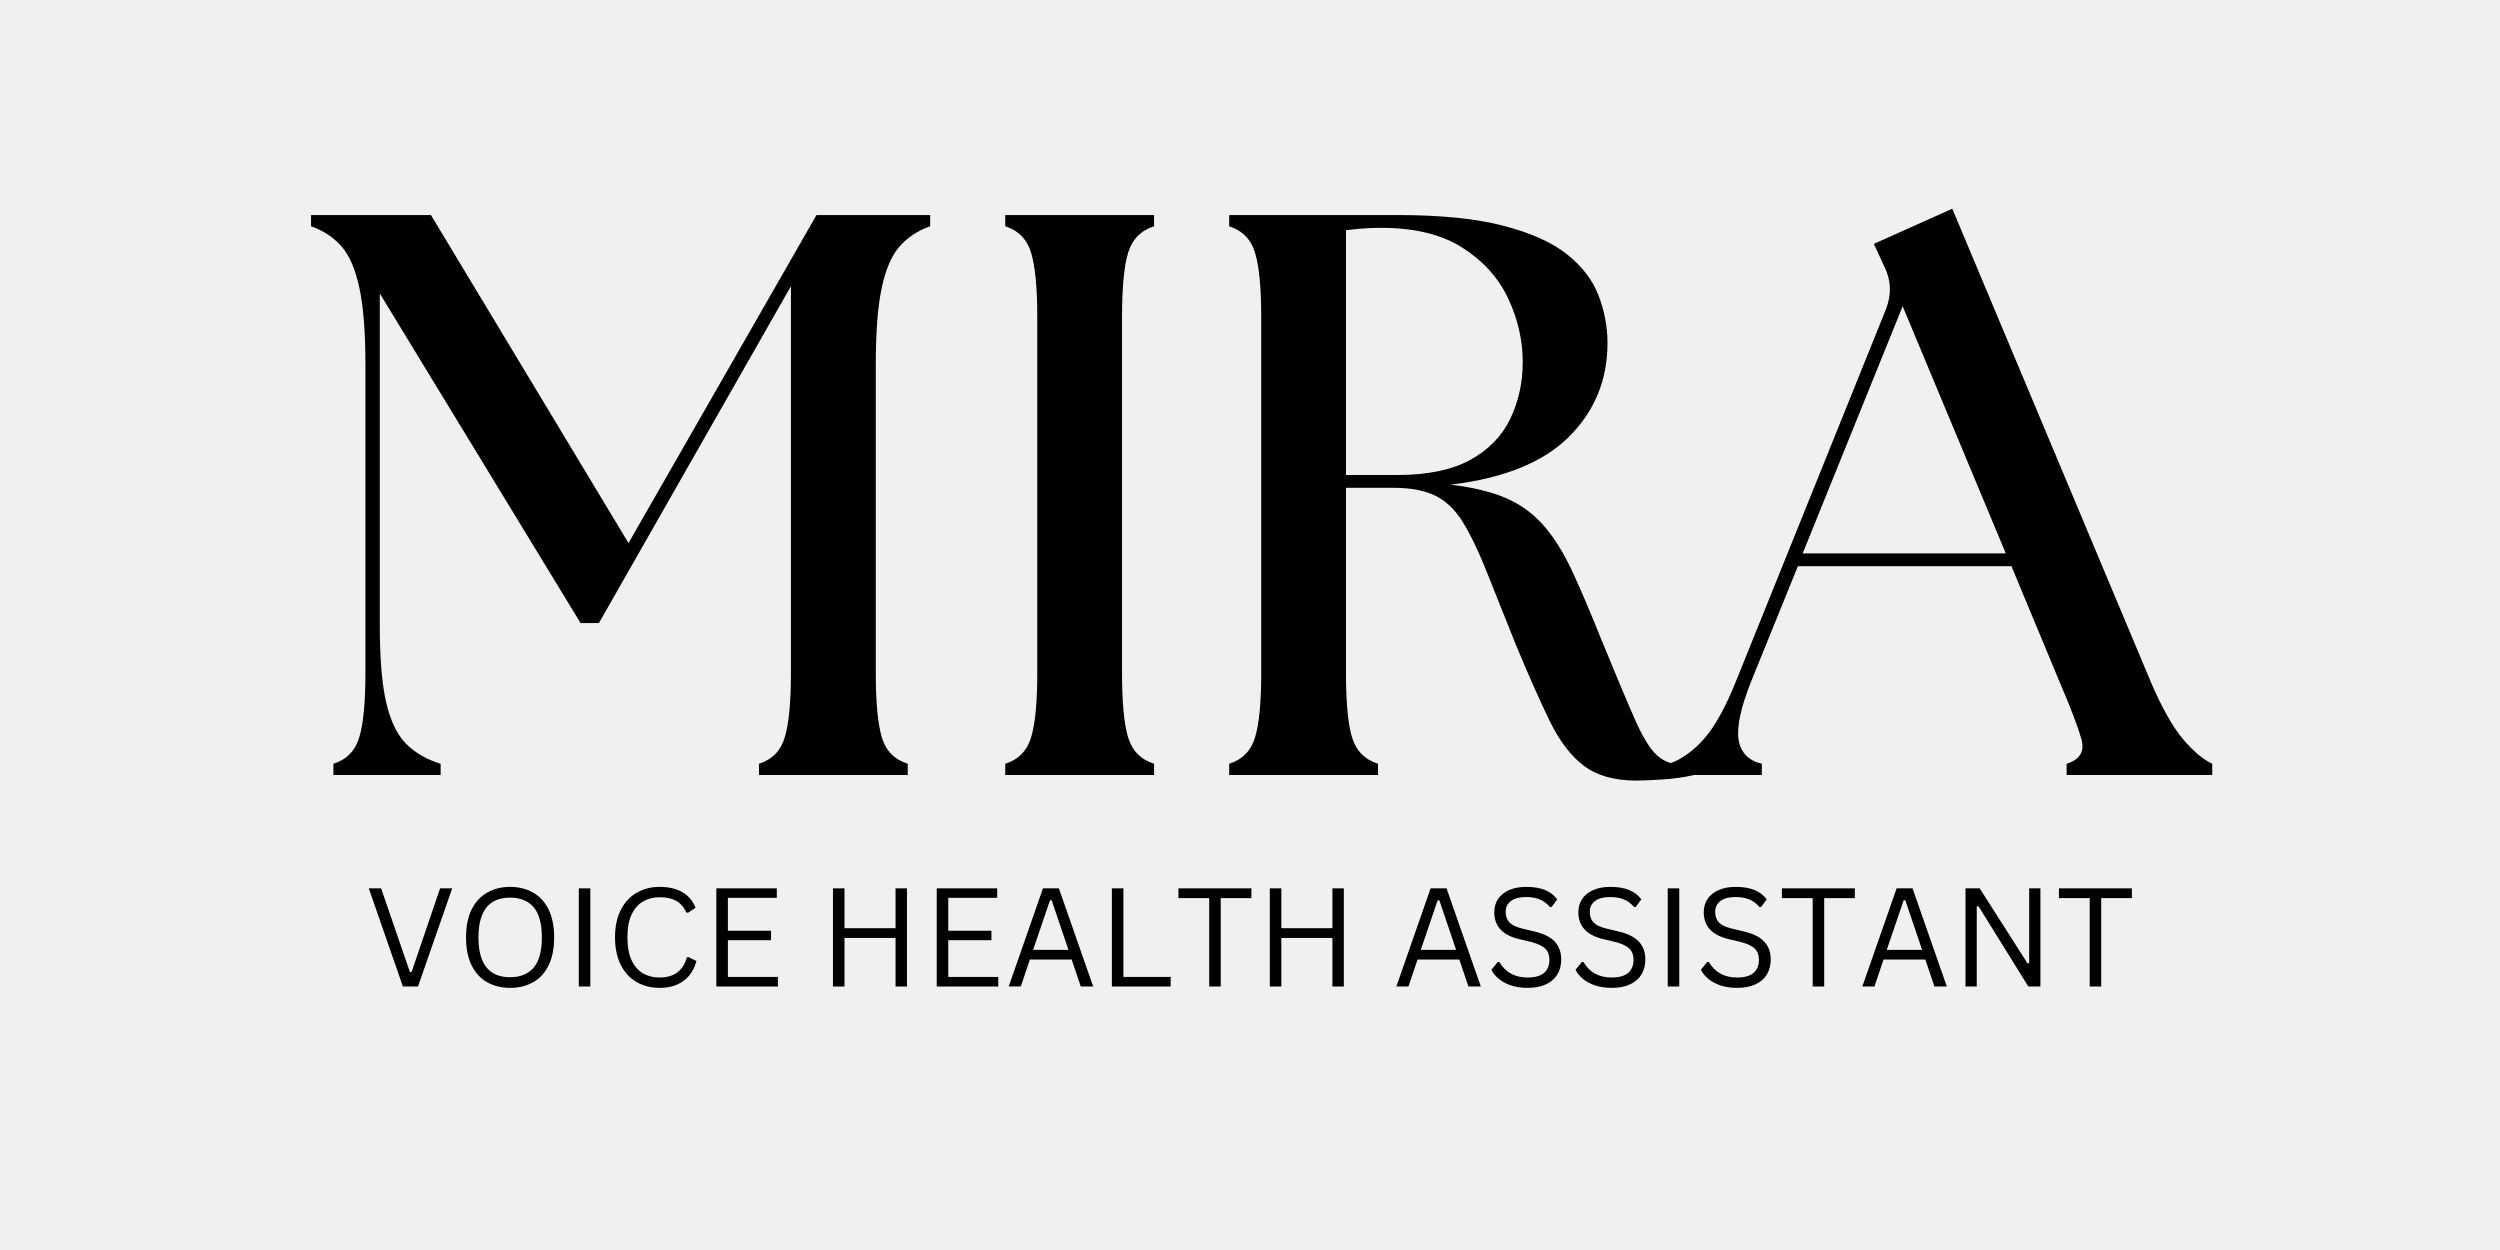
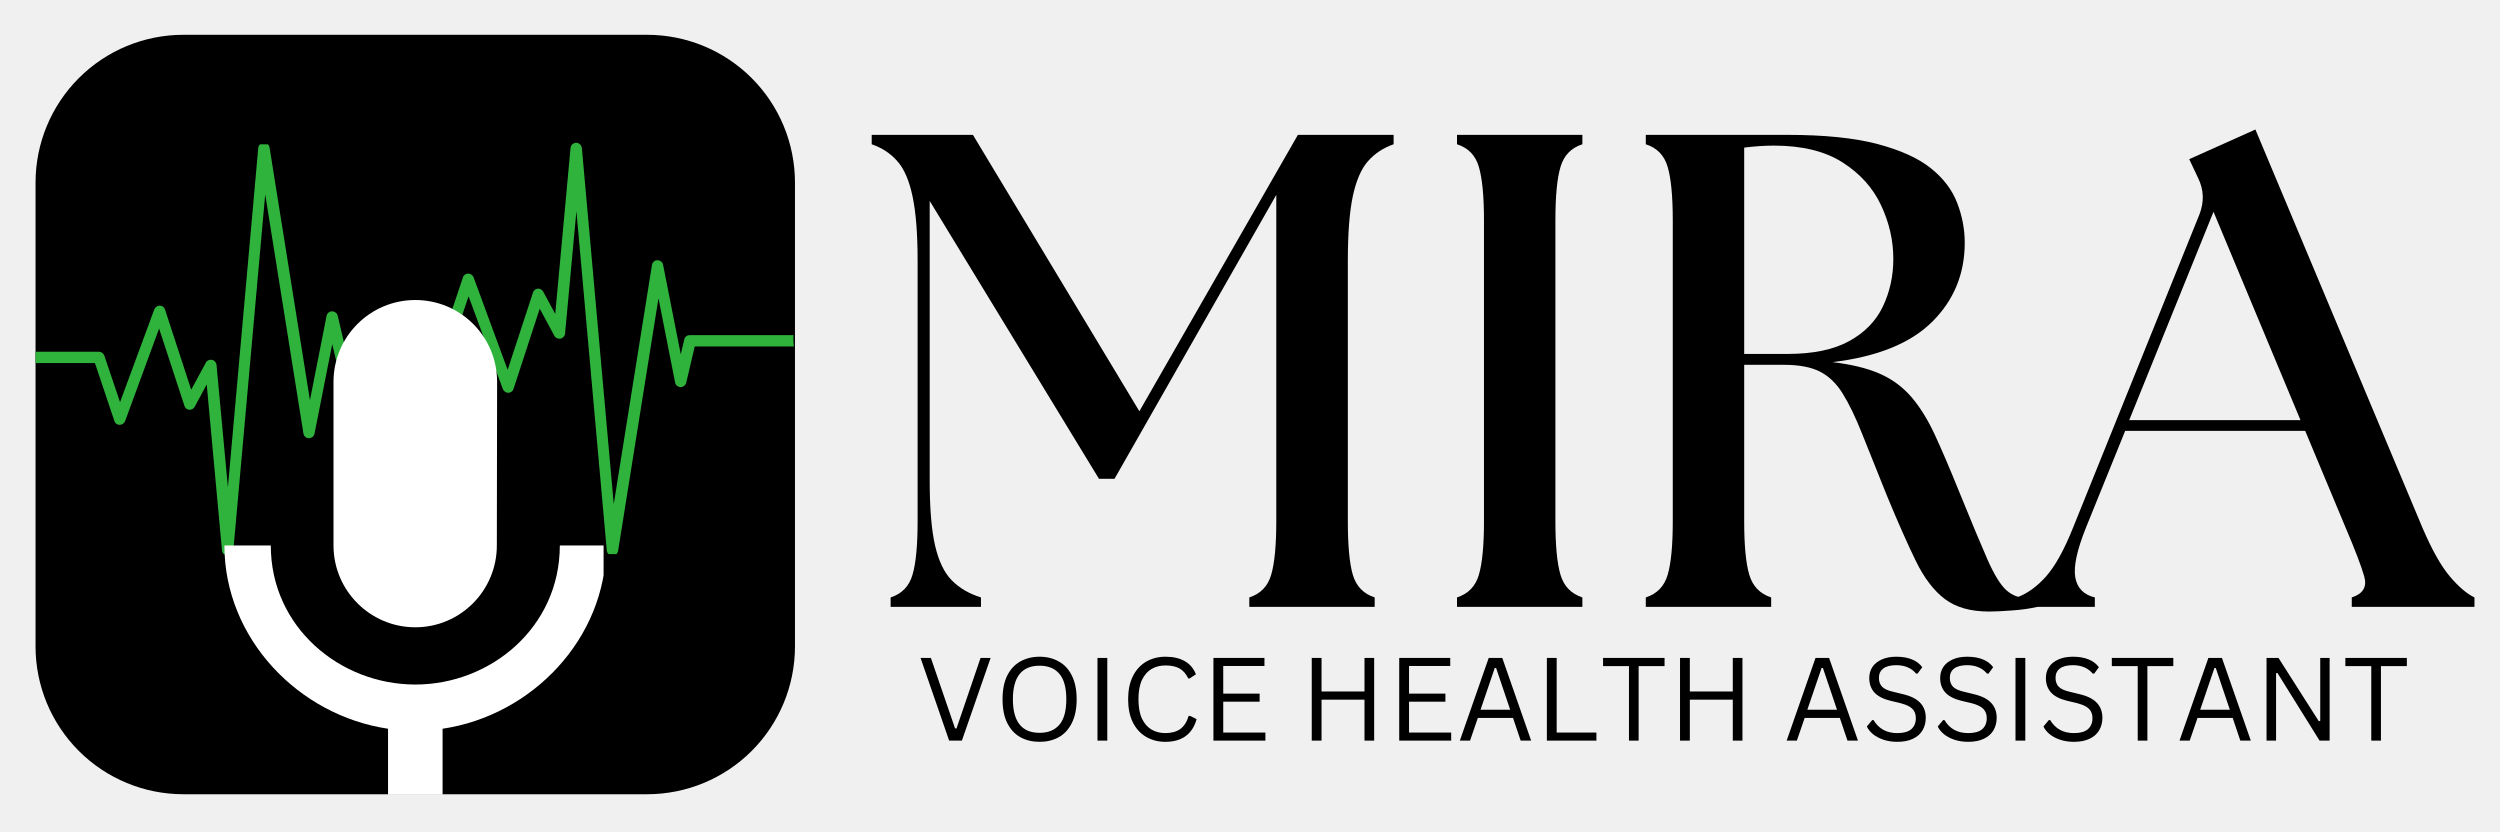
- <svg xmlns="http://www.w3.org/2000/svg" width="400" zoomAndPan="magnify" viewBox="50 100 275 200" height="200" preserveAspectRatio="xMidYMid meet" version="1.0">
+ <svg xmlns="http://www.w3.org/2000/svg" width="388" zoomAndPan="magnify" viewBox="0 0 291 96.75" height="129" preserveAspectRatio="xMidYMid meet" version="1.0">
  <defs>
    <g />
+     <clipPath id="0febae3c1d">
+       <path d="M 4.137 4.051 L 92.535 4.051 L 92.535 92.449 L 4.137 92.449 Z M 4.137 4.051 " clip-rule="nonzero" />
+     </clipPath>
+     <clipPath id="5b3ba68b20">
+       <path d="M 21.34 4.051 L 75.328 4.051 C 79.891 4.051 84.27 5.863 87.496 9.09 C 90.723 12.316 92.535 16.691 92.535 21.258 L 92.535 75.246 C 92.535 79.809 90.723 84.184 87.496 87.41 C 84.27 90.637 79.891 92.449 75.328 92.449 L 21.34 92.449 C 16.777 92.449 12.402 90.637 9.176 87.41 C 5.949 84.184 4.137 79.809 4.137 75.246 L 4.137 21.258 C 4.137 16.691 5.949 12.316 9.176 9.09 C 12.402 5.863 16.777 4.051 21.34 4.051 Z M 21.34 4.051 " clip-rule="nonzero" />
+     </clipPath>
+     <clipPath id="3647669665">
+       <path d="M 44.703 16.621 L 92.406 16.621 L 92.406 64.5 L 44.703 64.5 Z M 44.703 16.621 " clip-rule="nonzero" />
+     </clipPath>
+     <clipPath id="f8e22d9977">
+       <path d="M 4.137 16.797 L 51.836 16.797 L 51.836 64.5 L 4.137 64.5 Z M 4.137 16.797 " clip-rule="nonzero" />
+     </clipPath>
+     <clipPath id="9f82c419c2">
+       <path d="M 26.121 34.906 L 70.258 34.906 L 70.258 92.508 L 26.121 92.508 Z M 26.121 34.906 " clip-rule="nonzero" />
+     </clipPath>
  </defs>
  <g fill="#000000" fill-opacity="1">
-     <g transform="translate(35.46874, 224)">
-       <g>
-         <path d="M 5.375 0 L 5.375 -1.797 C 7.508 -2.473 8.895 -3.898 9.531 -6.078 C 10.176 -8.254 10.5 -11.645 10.5 -16.25 L 10.5 -65.656 C 10.5 -70.863 10.176 -74.957 9.531 -77.938 C 8.895 -80.926 7.938 -83.145 6.656 -84.594 C 5.375 -86.039 3.754 -87.109 1.797 -87.797 L 1.797 -89.594 L 20.984 -89.594 L 52.594 -37.109 L 82.672 -89.594 L 100.859 -89.594 L 100.859 -87.797 C 98.891 -87.109 97.266 -86.039 95.984 -84.594 C 94.703 -83.145 93.742 -80.926 93.109 -77.938 C 92.473 -74.957 92.156 -70.863 92.156 -65.656 L 92.156 -16.25 C 92.156 -11.645 92.473 -8.254 93.109 -6.078 C 93.742 -3.898 95.129 -2.473 97.266 -1.797 L 97.266 0 L 73.469 0 L 73.469 -1.797 C 75.594 -2.473 76.973 -3.898 77.609 -6.078 C 78.254 -8.254 78.578 -11.645 78.578 -16.25 L 78.578 -78.203 L 47.859 -24.312 L 44.922 -24.312 L 12.797 -77.047 L 12.797 -23.938 C 12.797 -18.727 13.133 -14.629 13.812 -11.641 C 14.5 -8.66 15.566 -6.441 17.016 -4.984 C 18.473 -3.535 20.312 -2.473 22.531 -1.797 L 22.531 0 Z M 5.375 0 " />
-       </g>
-     </g>
-   </g>
-   <g fill="#000000" fill-opacity="1">
-     <g transform="translate(142.3226, 224)">
-       <g>
-         <path d="M 6.016 0 L 6.016 -1.797 C 8.148 -2.473 9.535 -3.898 10.172 -6.078 C 10.816 -8.254 11.141 -11.645 11.141 -16.25 L 11.141 -73.328 C 11.141 -77.941 10.816 -81.332 10.172 -83.5 C 9.535 -85.676 8.148 -87.109 6.016 -87.797 L 6.016 -89.594 L 29.828 -89.594 L 29.828 -87.797 C 27.691 -87.109 26.301 -85.676 25.656 -83.5 C 25.02 -81.332 24.703 -77.941 24.703 -73.328 L 24.703 -16.25 C 24.703 -11.645 25.02 -8.254 25.656 -6.078 C 26.301 -3.898 27.691 -2.473 29.828 -1.797 L 29.828 0 Z M 6.016 0 " />
-       </g>
-     </g>
-   </g>
-   <g fill="#000000" fill-opacity="1">
-     <g transform="translate(178.1539, 224)">
-       <g>
-         <path d="M 71.156 0.891 C 67.656 0.891 64.859 0.102 62.766 -1.469 C 60.68 -3.051 58.848 -5.461 57.266 -8.703 C 55.691 -11.941 53.879 -16.035 51.828 -20.984 C 49.953 -25.68 48.375 -29.629 47.094 -32.828 C 45.812 -36.023 44.57 -38.582 43.375 -40.5 C 42.188 -42.426 40.738 -43.816 39.031 -44.672 C 37.32 -45.523 35.062 -45.953 32.25 -45.953 L 24.703 -45.953 L 24.703 -16.25 C 24.703 -11.645 25.02 -8.254 25.656 -6.078 C 26.301 -3.898 27.691 -2.473 29.828 -1.797 L 29.828 0 L 6.016 0 L 6.016 -1.797 C 8.148 -2.473 9.535 -3.898 10.172 -6.078 C 10.816 -8.254 11.141 -11.645 11.141 -16.25 L 11.141 -73.328 C 11.141 -77.941 10.816 -81.332 10.172 -83.5 C 9.535 -85.676 8.148 -87.109 6.016 -87.797 L 6.016 -89.594 L 32.891 -89.594 C 39.891 -89.594 45.582 -89.016 49.969 -87.859 C 54.363 -86.711 57.754 -85.176 60.141 -83.25 C 62.535 -81.332 64.203 -79.133 65.141 -76.656 C 66.078 -74.188 66.547 -71.672 66.547 -69.109 C 66.547 -63.223 64.5 -58.234 60.406 -54.141 C 56.312 -50.047 50 -47.484 41.469 -46.453 C 45.051 -46.023 48.016 -45.301 50.359 -44.281 C 52.703 -43.258 54.707 -41.785 56.375 -39.859 C 58.039 -37.941 59.555 -35.508 60.922 -32.562 C 62.285 -29.625 63.82 -26.02 65.531 -21.75 C 67.832 -16.125 69.625 -11.859 70.906 -8.953 C 72.188 -6.055 73.379 -4.113 74.484 -3.125 C 75.598 -2.145 76.922 -1.656 78.453 -1.656 C 78.797 -1.656 79.113 -1.656 79.406 -1.656 C 79.707 -1.656 80.031 -1.703 80.375 -1.797 L 80.375 0 C 78.926 0.344 77.305 0.578 75.516 0.703 C 73.723 0.828 72.27 0.891 71.156 0.891 Z M 24.703 -48 L 32.891 -48 C 37.754 -48 41.656 -48.805 44.594 -50.422 C 47.539 -52.047 49.676 -54.242 51 -57.016 C 52.32 -59.785 52.984 -62.797 52.984 -66.047 C 52.984 -69.535 52.211 -72.922 50.672 -76.203 C 49.141 -79.492 46.707 -82.207 43.375 -84.344 C 40.051 -86.477 35.703 -87.547 30.328 -87.547 C 28.535 -87.547 26.66 -87.414 24.703 -87.156 Z M 24.703 -48 " />
-       </g>
-     </g>
-   </g>
-   <g fill="#000000" fill-opacity="1">
-     <g transform="translate(257.2385, 224)">
-       <g>
-         <path d="M -2.688 0 L -2.688 -1.797 C -0.727 -2.473 1.125 -3.789 2.875 -5.75 C 4.625 -7.719 6.352 -10.836 8.062 -15.109 L 32 -74.484 C 32.938 -76.879 32.848 -79.18 31.734 -81.391 L 30.078 -84.984 L 42.625 -90.609 L 74.359 -14.969 C 76.148 -10.789 77.875 -7.719 79.531 -5.75 C 81.195 -3.789 82.758 -2.473 84.219 -1.797 L 84.219 0 L 60.922 0 L 60.922 -1.797 C 63.055 -2.473 63.844 -3.789 63.281 -5.75 C 62.727 -7.719 61.555 -10.789 59.766 -14.969 L 52.094 -33.406 L 17.922 -33.406 L 10.5 -15.109 C 8.789 -10.836 8.102 -7.676 8.438 -5.625 C 8.781 -3.582 10.02 -2.305 12.156 -1.797 L 12.156 0 Z M 18.688 -35.453 L 51.188 -35.453 L 34.688 -75 Z M 18.688 -35.453 " />
-       </g>
-     </g>
-   </g>
-   <g fill="#000000" fill-opacity="1">
-     <g transform="translate(45.83594, 257.8393)">
-       <g>
-         <path d="M 8.547 0 L 6.125 0 L 0.672 -15.703 L 2.641 -15.703 L 7.25 -2.312 L 7.516 -2.312 L 12.078 -15.703 L 14.016 -15.703 Z M 8.547 0 " />
-       </g>
-     </g>
-   </g>
-   <g fill="#000000" fill-opacity="1">
-     <g transform="translate(60.50716, 257.8393)">
-       <g>
-         <path d="M 8.609 0.219 C 7.254 0.219 6.047 -0.07 4.984 -0.656 C 3.922 -1.238 3.082 -2.133 2.469 -3.344 C 1.863 -4.551 1.562 -6.055 1.562 -7.859 C 1.562 -9.648 1.863 -11.148 2.469 -12.359 C 3.082 -13.566 3.922 -14.461 4.984 -15.047 C 6.047 -15.641 7.254 -15.938 8.609 -15.938 C 9.973 -15.938 11.188 -15.641 12.25 -15.047 C 13.312 -14.461 14.145 -13.566 14.75 -12.359 C 15.352 -11.148 15.656 -9.648 15.656 -7.859 C 15.656 -6.055 15.352 -4.551 14.75 -3.344 C 14.145 -2.133 13.312 -1.238 12.25 -0.656 C 11.188 -0.07 9.973 0.219 8.609 0.219 Z M 8.609 -1.484 C 10.242 -1.484 11.5 -1.992 12.375 -3.016 C 13.25 -4.035 13.688 -5.648 13.688 -7.859 C 13.688 -10.055 13.25 -11.664 12.375 -12.688 C 11.5 -13.707 10.242 -14.219 8.609 -14.219 C 5.234 -14.219 3.547 -12.098 3.547 -7.859 C 3.547 -3.609 5.234 -1.484 8.609 -1.484 Z M 8.609 -1.484 " />
-       </g>
-     </g>
-   </g>
-   <g fill="#000000" fill-opacity="1">
-     <g transform="translate(77.73457, 257.8393)">
-       <g>
-         <path d="M 4.219 0 L 2.375 0 L 2.375 -15.703 L 4.219 -15.703 Z M 4.219 0 " />
-       </g>
-     </g>
-   </g>
-   <g fill="#000000" fill-opacity="1">
-     <g transform="translate(84.33984, 257.8393)">
-       <g>
-         <path d="M 8.688 0.219 C 7.312 0.219 6.082 -0.094 5 -0.719 C 3.926 -1.352 3.082 -2.273 2.469 -3.484 C 1.863 -4.703 1.562 -6.16 1.562 -7.859 C 1.562 -9.555 1.863 -11.008 2.469 -12.219 C 3.082 -13.438 3.926 -14.359 5 -14.984 C 6.082 -15.617 7.312 -15.938 8.688 -15.938 C 10.145 -15.938 11.359 -15.656 12.328 -15.094 C 13.305 -14.539 14.016 -13.707 14.453 -12.594 L 13.266 -11.812 L 13 -11.812 C 12.57 -12.707 12.016 -13.344 11.328 -13.719 C 10.641 -14.094 9.758 -14.281 8.688 -14.281 C 7.695 -14.281 6.816 -14.055 6.047 -13.609 C 5.285 -13.172 4.676 -12.473 4.219 -11.516 C 3.77 -10.566 3.547 -9.348 3.547 -7.859 C 3.547 -6.367 3.77 -5.145 4.219 -4.188 C 4.676 -3.238 5.285 -2.539 6.047 -2.094 C 6.816 -1.656 7.695 -1.438 8.688 -1.438 C 9.82 -1.438 10.75 -1.691 11.469 -2.203 C 12.195 -2.711 12.734 -3.539 13.078 -4.688 L 13.359 -4.688 L 14.594 -4.078 C 14.219 -2.691 13.523 -1.629 12.516 -0.891 C 11.516 -0.148 10.238 0.219 8.688 0.219 Z M 8.688 0.219 " />
-       </g>
-     </g>
-   </g>
-   <g fill="#000000" fill-opacity="1">
-     <g transform="translate(99.7414, 257.8393)">
-       <g>
-         <path d="M 4.219 -7.406 L 4.219 -1.531 L 12.219 -1.531 L 12.219 0 L 2.375 0 L 2.375 -15.703 L 12.047 -15.703 L 12.047 -14.188 L 4.219 -14.188 L 4.219 -8.922 L 11.125 -8.922 L 11.125 -7.406 Z M 4.219 -7.406 " />
-       </g>
-     </g>
-   </g>
-   <g fill="#000000" fill-opacity="1">
-     <g transform="translate(113.0057, 257.8393)">
+     <g transform="translate(100.372, 70.6363)">
+       <g>
+         <path d="M 3.297 0 L 3.297 -1.094 C 4.609 -1.52 5.457 -2.398 5.844 -3.734 C 6.238 -5.066 6.438 -7.145 6.438 -9.969 L 6.438 -40.266 C 6.438 -43.453 6.238 -45.961 5.844 -47.797 C 5.457 -49.629 4.867 -50.988 4.078 -51.875 C 3.297 -52.77 2.301 -53.426 1.094 -53.844 L 1.094 -54.938 L 12.875 -54.938 L 32.25 -22.766 L 50.703 -54.938 L 61.844 -54.938 L 61.844 -53.844 C 60.645 -53.426 59.648 -52.77 58.859 -51.875 C 58.078 -50.988 57.488 -49.629 57.094 -47.797 C 56.707 -45.961 56.516 -43.453 56.516 -40.266 L 56.516 -9.969 C 56.516 -7.145 56.707 -5.066 57.094 -3.734 C 57.488 -2.398 58.336 -1.52 59.641 -1.094 L 59.641 0 L 45.047 0 L 45.047 -1.094 C 46.359 -1.52 47.207 -2.398 47.594 -3.734 C 47.988 -5.066 48.188 -7.145 48.188 -9.969 L 48.188 -47.953 L 29.359 -14.906 L 27.547 -14.906 L 7.844 -47.25 L 7.844 -14.672 C 7.844 -11.484 8.051 -8.973 8.469 -7.141 C 8.895 -5.305 9.551 -3.945 10.438 -3.062 C 11.32 -2.176 12.445 -1.52 13.812 -1.094 L 13.812 0 Z M 3.297 0 " />
+       </g>
+     </g>
+   </g>
+   <g fill="#000000" fill-opacity="1">
+     <g transform="translate(165.9071, 70.6363)">
+       <g>
+         <path d="M 3.688 0 L 3.688 -1.094 C 5 -1.52 5.848 -2.398 6.234 -3.734 C 6.629 -5.066 6.828 -7.145 6.828 -9.969 L 6.828 -44.969 C 6.828 -47.789 6.629 -49.867 6.234 -51.203 C 5.848 -52.547 5 -53.426 3.688 -53.844 L 3.688 -54.938 L 18.281 -54.938 L 18.281 -53.844 C 16.977 -53.426 16.129 -52.547 15.734 -51.203 C 15.336 -49.867 15.141 -47.789 15.141 -44.969 L 15.141 -9.969 C 15.141 -7.145 15.336 -5.066 15.734 -3.734 C 16.129 -2.398 16.977 -1.52 18.281 -1.094 L 18.281 0 Z M 3.688 0 " />
+       </g>
+     </g>
+   </g>
+   <g fill="#000000" fill-opacity="1">
+     <g transform="translate(187.8829, 70.6363)">
+       <g>
+         <path d="M 43.641 0.547 C 41.492 0.547 39.781 0.062 38.5 -0.906 C 37.219 -1.875 36.094 -3.348 35.125 -5.328 C 34.156 -7.316 33.039 -9.832 31.781 -12.875 C 30.633 -15.75 29.664 -18.164 28.875 -20.125 C 28.094 -22.094 27.332 -23.664 26.594 -24.844 C 25.863 -26.02 24.977 -26.867 23.938 -27.391 C 22.895 -27.91 21.508 -28.172 19.781 -28.172 L 15.141 -28.172 L 15.141 -9.969 C 15.141 -7.145 15.336 -5.066 15.734 -3.734 C 16.129 -2.398 16.977 -1.52 18.281 -1.094 L 18.281 0 L 3.688 0 L 3.688 -1.094 C 5 -1.52 5.848 -2.398 6.234 -3.734 C 6.629 -5.066 6.828 -7.145 6.828 -9.969 L 6.828 -44.969 C 6.828 -47.789 6.629 -49.867 6.234 -51.203 C 5.848 -52.547 5 -53.426 3.688 -53.844 L 3.688 -54.938 L 20.172 -54.938 C 24.461 -54.938 27.953 -54.582 30.641 -53.875 C 33.336 -53.164 35.414 -52.223 36.875 -51.047 C 38.344 -49.867 39.363 -48.52 39.938 -47 C 40.52 -45.488 40.812 -43.945 40.812 -42.375 C 40.812 -38.77 39.555 -35.711 37.047 -33.203 C 34.535 -30.691 30.66 -29.117 25.422 -28.484 C 27.617 -28.223 29.438 -27.781 30.875 -27.156 C 32.32 -26.531 33.555 -25.629 34.578 -24.453 C 35.598 -23.273 36.523 -21.781 37.359 -19.969 C 38.191 -18.164 39.133 -15.957 40.188 -13.344 C 41.594 -9.883 42.688 -7.266 43.469 -5.484 C 44.258 -3.711 44.992 -2.523 45.672 -1.922 C 46.359 -1.316 47.172 -1.016 48.109 -1.016 C 48.316 -1.016 48.508 -1.016 48.688 -1.016 C 48.875 -1.016 49.07 -1.039 49.281 -1.094 L 49.281 0 C 48.395 0.207 47.398 0.348 46.297 0.422 C 45.203 0.504 44.316 0.547 43.641 0.547 Z M 15.141 -29.438 L 20.172 -29.438 C 23.148 -29.438 25.539 -29.93 27.344 -30.922 C 29.156 -31.91 30.469 -33.254 31.281 -34.953 C 32.094 -36.66 32.5 -38.508 32.5 -40.5 C 32.5 -42.645 32.023 -44.723 31.078 -46.734 C 30.141 -48.754 28.648 -50.414 26.609 -51.719 C 24.566 -53.031 21.895 -53.688 18.594 -53.688 C 17.5 -53.688 16.348 -53.609 15.141 -53.453 Z M 15.141 -29.438 " />
+       </g>
+     </g>
+   </g>
+   <g fill="#000000" fill-opacity="1">
+     <g transform="translate(236.3867, 70.6363)">
+       <g>
+         <path d="M -1.641 0 L -1.641 -1.094 C -0.441 -1.52 0.691 -2.332 1.766 -3.531 C 2.836 -4.738 3.895 -6.648 4.938 -9.266 L 19.625 -45.672 C 20.195 -47.141 20.145 -48.555 19.469 -49.922 L 18.438 -52.109 L 26.141 -55.562 L 45.594 -9.188 C 46.695 -6.625 47.758 -4.738 48.781 -3.531 C 49.801 -2.332 50.754 -1.52 51.641 -1.094 L 51.641 0 L 37.359 0 L 37.359 -1.094 C 38.672 -1.52 39.156 -2.332 38.812 -3.531 C 38.469 -4.738 37.75 -6.625 36.656 -9.188 L 31.938 -20.484 L 10.984 -20.484 L 6.438 -9.266 C 5.383 -6.648 4.961 -4.711 5.172 -3.453 C 5.391 -2.191 6.148 -1.406 7.453 -1.094 L 7.453 0 Z M 11.453 -21.734 L 31.391 -21.734 L 21.266 -45.984 Z M 11.453 -21.734 " />
+       </g>
+     </g>
+   </g>
+   <g fill="#000000" fill-opacity="1">
+     <g transform="translate(106.7304, 86.20746)">
+       <g>
+         <path d="M 5.234 0 L 3.75 0 L 0.422 -9.625 L 1.625 -9.625 L 4.438 -1.422 L 4.609 -1.422 L 7.406 -9.625 L 8.578 -9.625 Z M 5.234 0 " />
+       </g>
+     </g>
+   </g>
+   <g fill="#000000" fill-opacity="1">
+     <g transform="translate(115.7284, 86.20746)">
+       <g>
+         <path d="M 5.281 0.141 C 4.445 0.141 3.703 -0.035 3.047 -0.391 C 2.398 -0.754 1.891 -1.305 1.516 -2.047 C 1.148 -2.785 0.969 -3.707 0.969 -4.812 C 0.969 -5.914 1.148 -6.836 1.516 -7.578 C 1.891 -8.316 2.398 -8.863 3.047 -9.219 C 3.703 -9.582 4.445 -9.766 5.281 -9.766 C 6.113 -9.766 6.852 -9.582 7.5 -9.219 C 8.156 -8.863 8.664 -8.316 9.031 -7.578 C 9.406 -6.836 9.594 -5.914 9.594 -4.812 C 9.594 -3.707 9.406 -2.785 9.031 -2.047 C 8.664 -1.305 8.156 -0.754 7.5 -0.391 C 6.852 -0.035 6.113 0.141 5.281 0.141 Z M 5.281 -0.906 C 6.281 -0.906 7.047 -1.219 7.578 -1.844 C 8.117 -2.469 8.391 -3.457 8.391 -4.812 C 8.391 -6.164 8.117 -7.156 7.578 -7.781 C 7.047 -8.406 6.281 -8.719 5.281 -8.719 C 3.207 -8.719 2.172 -7.414 2.172 -4.812 C 2.172 -2.207 3.207 -0.906 5.281 -0.906 Z M 5.281 -0.906 " />
+       </g>
+     </g>
+   </g>
+   <g fill="#000000" fill-opacity="1">
+     <g transform="translate(126.2943, 86.20746)">
+       <g>
+         <path d="M 2.594 0 L 1.453 0 L 1.453 -9.625 L 2.594 -9.625 Z M 2.594 0 " />
+       </g>
+     </g>
+   </g>
+   <g fill="#000000" fill-opacity="1">
+     <g transform="translate(130.3454, 86.20746)">
+       <g>
+         <path d="M 5.312 0.141 C 4.477 0.141 3.727 -0.051 3.062 -0.438 C 2.406 -0.82 1.891 -1.383 1.516 -2.125 C 1.148 -2.875 0.969 -3.77 0.969 -4.812 C 0.969 -5.852 1.148 -6.742 1.516 -7.484 C 1.891 -8.234 2.406 -8.801 3.062 -9.188 C 3.727 -9.57 4.477 -9.766 5.312 -9.766 C 6.219 -9.766 6.969 -9.594 7.562 -9.25 C 8.156 -8.914 8.586 -8.406 8.859 -7.719 L 8.125 -7.234 L 7.969 -7.234 C 7.707 -7.785 7.363 -8.176 6.938 -8.406 C 6.52 -8.633 5.977 -8.75 5.312 -8.75 C 4.707 -8.75 4.172 -8.613 3.703 -8.344 C 3.234 -8.07 2.859 -7.645 2.578 -7.062 C 2.305 -6.477 2.172 -5.727 2.172 -4.812 C 2.172 -3.895 2.305 -3.145 2.578 -2.562 C 2.859 -1.977 3.234 -1.551 3.703 -1.281 C 4.172 -1.008 4.707 -0.875 5.312 -0.875 C 6.008 -0.875 6.582 -1.031 7.031 -1.344 C 7.477 -1.664 7.805 -2.176 8.016 -2.875 L 8.188 -2.875 L 8.938 -2.5 C 8.707 -1.645 8.285 -0.988 7.672 -0.531 C 7.055 -0.082 6.27 0.141 5.312 0.141 Z M 5.312 0.141 " />
+       </g>
+     </g>
+   </g>
+   <g fill="#000000" fill-opacity="1">
+     <g transform="translate(139.7914, 86.20746)">
+       <g>
+         <path d="M 2.594 -4.531 L 2.594 -0.938 L 7.5 -0.938 L 7.5 0 L 1.453 0 L 1.453 -9.625 L 7.391 -9.625 L 7.391 -8.688 L 2.594 -8.688 L 2.594 -5.469 L 6.828 -5.469 L 6.828 -4.531 Z M 2.594 -4.531 " />
+       </g>
+     </g>
+   </g>
+   <g fill="#000000" fill-opacity="1">
+     <g transform="translate(147.9265, 86.20746)">
      <g />
    </g>
  </g>
  <g fill="#000000" fill-opacity="1">
-     <g transform="translate(118.3973, 257.8393)">
-       <g>
-         <path d="M 12.391 -9.328 L 12.391 -15.703 L 14.219 -15.703 L 14.219 0 L 12.391 0 L 12.391 -7.766 L 4.219 -7.766 L 4.219 0 L 2.375 0 L 2.375 -15.703 L 4.219 -15.703 L 4.219 -9.328 Z M 12.391 -9.328 " />
-       </g>
-     </g>
-   </g>
-   <g fill="#000000" fill-opacity="1">
-     <g transform="translate(135.0017, 257.8393)">
-       <g>
-         <path d="M 4.219 -7.406 L 4.219 -1.531 L 12.219 -1.531 L 12.219 0 L 2.375 0 L 2.375 -15.703 L 12.047 -15.703 L 12.047 -14.188 L 4.219 -14.188 L 4.219 -8.922 L 11.125 -8.922 L 11.125 -7.406 Z M 4.219 -7.406 " />
-       </g>
-     </g>
-   </g>
-   <g fill="#000000" fill-opacity="1">
-     <g transform="translate(148.266, 257.8393)">
-       <g>
-         <path d="M 14.141 0 L 12.156 0 L 10.703 -4.312 L 4.016 -4.312 L 2.562 0 L 0.625 0 L 6.109 -15.703 L 8.656 -15.703 Z M 7.234 -13.797 L 4.531 -5.859 L 10.188 -5.859 L 7.5 -13.797 Z M 7.234 -13.797 " />
-       </g>
-     </g>
-   </g>
-   <g fill="#000000" fill-opacity="1">
-     <g transform="translate(163.0231, 257.8393)">
-       <g>
-         <path d="M 4.219 -15.703 L 4.219 -1.531 L 11.781 -1.531 L 11.781 0 L 2.375 0 L 2.375 -15.703 Z M 4.219 -15.703 " />
-       </g>
-     </g>
-   </g>
-   <g fill="#000000" fill-opacity="1">
-     <g transform="translate(175.4711, 257.8393)">
-       <g>
-         <path d="M 12.25 -15.703 L 12.25 -14.141 L 7.344 -14.141 L 7.344 0 L 5.5 0 L 5.5 -14.141 L 0.578 -14.141 L 0.578 -15.703 Z M 12.25 -15.703 " />
-       </g>
-     </g>
-   </g>
-   <g fill="#000000" fill-opacity="1">
-     <g transform="translate(188.295, 257.8393)">
-       <g>
-         <path d="M 12.391 -9.328 L 12.391 -15.703 L 14.219 -15.703 L 14.219 0 L 12.391 0 L 12.391 -7.766 L 4.219 -7.766 L 4.219 0 L 2.375 0 L 2.375 -15.703 L 4.219 -15.703 L 4.219 -9.328 Z M 12.391 -9.328 " />
-       </g>
-     </g>
-   </g>
-   <g fill="#000000" fill-opacity="1">
-     <g transform="translate(204.8995, 257.8393)">
+     <g transform="translate(151.2333, 86.20746)">
+       <g>
+         <path d="M 7.594 -5.719 L 7.594 -9.625 L 8.719 -9.625 L 8.719 0 L 7.594 0 L 7.594 -4.766 L 2.594 -4.766 L 2.594 0 L 1.453 0 L 1.453 -9.625 L 2.594 -9.625 L 2.594 -5.719 Z M 7.594 -5.719 " />
+       </g>
+     </g>
+   </g>
+   <g fill="#000000" fill-opacity="1">
+     <g transform="translate(161.4171, 86.20746)">
+       <g>
+         <path d="M 2.594 -4.531 L 2.594 -0.938 L 7.5 -0.938 L 7.5 0 L 1.453 0 L 1.453 -9.625 L 7.391 -9.625 L 7.391 -8.688 L 2.594 -8.688 L 2.594 -5.469 L 6.828 -5.469 L 6.828 -4.531 Z M 2.594 -4.531 " />
+       </g>
+     </g>
+   </g>
+   <g fill="#000000" fill-opacity="1">
+     <g transform="translate(169.5522, 86.20746)">
+       <g>
+         <path d="M 8.672 0 L 7.453 0 L 6.562 -2.641 L 2.469 -2.641 L 1.562 0 L 0.375 0 L 3.734 -9.625 L 5.312 -9.625 Z M 4.438 -8.453 L 2.781 -3.594 L 6.234 -3.594 L 4.594 -8.453 Z M 4.438 -8.453 " />
+       </g>
+     </g>
+   </g>
+   <g fill="#000000" fill-opacity="1">
+     <g transform="translate(178.603, 86.20746)">
+       <g>
+         <path d="M 2.594 -9.625 L 2.594 -0.938 L 7.219 -0.938 L 7.219 0 L 1.453 0 L 1.453 -9.625 Z M 2.594 -9.625 " />
+       </g>
+     </g>
+   </g>
+   <g fill="#000000" fill-opacity="1">
+     <g transform="translate(186.2375, 86.20746)">
+       <g>
+         <path d="M 7.516 -9.625 L 7.516 -8.672 L 4.5 -8.672 L 4.5 0 L 3.375 0 L 3.375 -8.672 L 0.359 -8.672 L 0.359 -9.625 Z M 7.516 -9.625 " />
+       </g>
+     </g>
+   </g>
+   <g fill="#000000" fill-opacity="1">
+     <g transform="translate(194.1026, 86.20746)">
+       <g>
+         <path d="M 7.594 -5.719 L 7.594 -9.625 L 8.719 -9.625 L 8.719 0 L 7.594 0 L 7.594 -4.766 L 2.594 -4.766 L 2.594 0 L 1.453 0 L 1.453 -9.625 L 2.594 -9.625 L 2.594 -5.719 Z M 7.594 -5.719 " />
+       </g>
+     </g>
+   </g>
+   <g fill="#000000" fill-opacity="1">
+     <g transform="translate(204.2864, 86.20746)">
      <g />
    </g>
  </g>
  <g fill="#000000" fill-opacity="1">
-     <g transform="translate(210.2911, 257.8393)">
-       <g>
-         <path d="M 14.141 0 L 12.156 0 L 10.703 -4.312 L 4.016 -4.312 L 2.562 0 L 0.625 0 L 6.109 -15.703 L 8.656 -15.703 Z M 7.234 -13.797 L 4.531 -5.859 L 10.188 -5.859 L 7.5 -13.797 Z M 7.234 -13.797 " />
-       </g>
-     </g>
-   </g>
-   <g fill="#000000" fill-opacity="1">
-     <g transform="translate(225.0483, 257.8393)">
-       <g>
-         <path d="M 6.859 0.219 C 5.867 0.219 4.984 0.086 4.203 -0.172 C 3.422 -0.441 2.77 -0.797 2.25 -1.234 C 1.727 -1.672 1.336 -2.148 1.078 -2.672 L 2.078 -3.906 L 2.359 -3.906 C 3.328 -2.258 4.828 -1.438 6.859 -1.438 C 8.047 -1.438 8.926 -1.68 9.5 -2.172 C 10.07 -2.672 10.359 -3.363 10.359 -4.25 C 10.359 -4.758 10.266 -5.191 10.078 -5.547 C 9.891 -5.91 9.578 -6.219 9.141 -6.469 C 8.703 -6.727 8.109 -6.953 7.359 -7.141 L 5.516 -7.578 C 4.148 -7.91 3.145 -8.438 2.5 -9.156 C 1.852 -9.875 1.531 -10.785 1.531 -11.891 C 1.531 -12.672 1.727 -13.367 2.125 -13.984 C 2.531 -14.598 3.117 -15.078 3.891 -15.422 C 4.66 -15.766 5.582 -15.938 6.656 -15.938 C 7.844 -15.938 8.844 -15.77 9.656 -15.438 C 10.469 -15.102 11.117 -14.602 11.609 -13.938 L 10.703 -12.719 L 10.438 -12.719 C 9.977 -13.27 9.441 -13.672 8.828 -13.922 C 8.211 -14.18 7.488 -14.312 6.656 -14.312 C 5.57 -14.312 4.75 -14.098 4.188 -13.672 C 3.633 -13.254 3.359 -12.676 3.359 -11.938 C 3.359 -11.227 3.562 -10.66 3.969 -10.234 C 4.383 -9.816 5.07 -9.492 6.031 -9.266 L 7.922 -8.812 C 9.441 -8.457 10.539 -7.91 11.219 -7.172 C 11.906 -6.43 12.25 -5.484 12.25 -4.328 C 12.25 -3.441 12.051 -2.656 11.656 -1.969 C 11.258 -1.289 10.656 -0.754 9.844 -0.359 C 9.039 0.023 8.047 0.219 6.859 0.219 Z M 6.859 0.219 " />
-       </g>
-     </g>
-   </g>
-   <g fill="#000000" fill-opacity="1">
-     <g transform="translate(238.5058, 257.8393)">
-       <g>
-         <path d="M 6.859 0.219 C 5.867 0.219 4.984 0.086 4.203 -0.172 C 3.422 -0.441 2.77 -0.797 2.25 -1.234 C 1.727 -1.672 1.336 -2.148 1.078 -2.672 L 2.078 -3.906 L 2.359 -3.906 C 3.328 -2.258 4.828 -1.438 6.859 -1.438 C 8.047 -1.438 8.926 -1.68 9.5 -2.172 C 10.07 -2.672 10.359 -3.363 10.359 -4.25 C 10.359 -4.758 10.266 -5.191 10.078 -5.547 C 9.891 -5.91 9.578 -6.219 9.141 -6.469 C 8.703 -6.727 8.109 -6.953 7.359 -7.141 L 5.516 -7.578 C 4.148 -7.91 3.145 -8.438 2.5 -9.156 C 1.852 -9.875 1.531 -10.785 1.531 -11.891 C 1.531 -12.672 1.727 -13.367 2.125 -13.984 C 2.531 -14.598 3.117 -15.078 3.891 -15.422 C 4.66 -15.766 5.582 -15.938 6.656 -15.938 C 7.844 -15.938 8.844 -15.77 9.656 -15.438 C 10.469 -15.102 11.117 -14.602 11.609 -13.938 L 10.703 -12.719 L 10.438 -12.719 C 9.977 -13.27 9.441 -13.672 8.828 -13.922 C 8.211 -14.18 7.488 -14.312 6.656 -14.312 C 5.57 -14.312 4.75 -14.098 4.188 -13.672 C 3.633 -13.254 3.359 -12.676 3.359 -11.938 C 3.359 -11.227 3.562 -10.66 3.969 -10.234 C 4.383 -9.816 5.07 -9.492 6.031 -9.266 L 7.922 -8.812 C 9.441 -8.457 10.539 -7.91 11.219 -7.172 C 11.906 -6.43 12.25 -5.484 12.25 -4.328 C 12.25 -3.441 12.051 -2.656 11.656 -1.969 C 11.258 -1.289 10.656 -0.754 9.844 -0.359 C 9.039 0.023 8.047 0.219 6.859 0.219 Z M 6.859 0.219 " />
-       </g>
-     </g>
-   </g>
-   <g fill="#000000" fill-opacity="1">
-     <g transform="translate(251.9634, 257.8393)">
-       <g>
-         <path d="M 4.219 0 L 2.375 0 L 2.375 -15.703 L 4.219 -15.703 Z M 4.219 0 " />
-       </g>
-     </g>
-   </g>
-   <g fill="#000000" fill-opacity="1">
-     <g transform="translate(258.5687, 257.8393)">
-       <g>
-         <path d="M 6.859 0.219 C 5.867 0.219 4.984 0.086 4.203 -0.172 C 3.422 -0.441 2.77 -0.797 2.25 -1.234 C 1.727 -1.672 1.336 -2.148 1.078 -2.672 L 2.078 -3.906 L 2.359 -3.906 C 3.328 -2.258 4.828 -1.438 6.859 -1.438 C 8.047 -1.438 8.926 -1.68 9.5 -2.172 C 10.07 -2.672 10.359 -3.363 10.359 -4.25 C 10.359 -4.758 10.266 -5.191 10.078 -5.547 C 9.891 -5.91 9.578 -6.219 9.141 -6.469 C 8.703 -6.727 8.109 -6.953 7.359 -7.141 L 5.516 -7.578 C 4.148 -7.91 3.145 -8.438 2.5 -9.156 C 1.852 -9.875 1.531 -10.785 1.531 -11.891 C 1.531 -12.672 1.727 -13.367 2.125 -13.984 C 2.531 -14.598 3.117 -15.078 3.891 -15.422 C 4.66 -15.766 5.582 -15.938 6.656 -15.938 C 7.844 -15.938 8.844 -15.77 9.656 -15.438 C 10.469 -15.102 11.117 -14.602 11.609 -13.938 L 10.703 -12.719 L 10.438 -12.719 C 9.977 -13.27 9.441 -13.672 8.828 -13.922 C 8.211 -14.18 7.488 -14.312 6.656 -14.312 C 5.57 -14.312 4.75 -14.098 4.188 -13.672 C 3.633 -13.254 3.359 -12.676 3.359 -11.938 C 3.359 -11.227 3.562 -10.66 3.969 -10.234 C 4.383 -9.816 5.07 -9.492 6.031 -9.266 L 7.922 -8.812 C 9.441 -8.457 10.539 -7.91 11.219 -7.172 C 11.906 -6.43 12.25 -5.484 12.25 -4.328 C 12.25 -3.441 12.051 -2.656 11.656 -1.969 C 11.258 -1.289 10.656 -0.754 9.844 -0.359 C 9.039 0.023 8.047 0.219 6.859 0.219 Z M 6.859 0.219 " />
-       </g>
-     </g>
-   </g>
-   <g fill="#000000" fill-opacity="1">
-     <g transform="translate(272.0263, 257.8393)">
-       <g>
-         <path d="M 12.25 -15.703 L 12.25 -14.141 L 7.344 -14.141 L 7.344 0 L 5.5 0 L 5.5 -14.141 L 0.578 -14.141 L 0.578 -15.703 Z M 12.25 -15.703 " />
-       </g>
-     </g>
-   </g>
-   <g fill="#000000" fill-opacity="1">
-     <g transform="translate(284.8502, 257.8393)">
-       <g>
-         <path d="M 14.141 0 L 12.156 0 L 10.703 -4.312 L 4.016 -4.312 L 2.562 0 L 0.625 0 L 6.109 -15.703 L 8.656 -15.703 Z M 7.234 -13.797 L 4.531 -5.859 L 10.188 -5.859 L 7.5 -13.797 Z M 7.234 -13.797 " />
-       </g>
-     </g>
-   </g>
-   <g fill="#000000" fill-opacity="1">
-     <g transform="translate(299.6073, 257.8393)">
-       <g>
-         <path d="M 4.172 0 L 2.375 0 L 2.375 -15.703 L 4.641 -15.703 L 12.297 -3.703 L 12.562 -3.75 L 12.562 -15.703 L 14.359 -15.703 L 14.359 0 L 12.422 0 L 4.453 -12.844 L 4.172 -12.797 Z M 4.172 0 " />
-       </g>
-     </g>
-   </g>
-   <g fill="#000000" fill-opacity="1">
-     <g transform="translate(316.3514, 257.8393)">
-       <g>
-         <path d="M 12.25 -15.703 L 12.25 -14.141 L 7.344 -14.141 L 7.344 0 L 5.5 0 L 5.5 -14.141 L 0.578 -14.141 L 0.578 -15.703 Z M 12.25 -15.703 " />
-       </g>
-     </g>
+     <g transform="translate(207.5931, 86.20746)">
+       <g>
+         <path d="M 8.672 0 L 7.453 0 L 6.562 -2.641 L 2.469 -2.641 L 1.562 0 L 0.375 0 L 3.734 -9.625 L 5.312 -9.625 Z M 4.438 -8.453 L 2.781 -3.594 L 6.234 -3.594 L 4.594 -8.453 Z M 4.438 -8.453 " />
+       </g>
+     </g>
+   </g>
+   <g fill="#000000" fill-opacity="1">
+     <g transform="translate(216.6439, 86.20746)">
+       <g>
+         <path d="M 4.203 0.141 C 3.598 0.141 3.055 0.055 2.578 -0.109 C 2.098 -0.273 1.695 -0.488 1.375 -0.75 C 1.051 -1.02 0.812 -1.316 0.656 -1.641 L 1.281 -2.391 L 1.438 -2.391 C 2.039 -1.379 2.961 -0.875 4.203 -0.875 C 4.93 -0.875 5.473 -1.023 5.828 -1.328 C 6.18 -1.641 6.359 -2.062 6.359 -2.594 C 6.359 -2.914 6.297 -3.188 6.172 -3.406 C 6.055 -3.625 5.863 -3.812 5.594 -3.969 C 5.332 -4.125 4.973 -4.258 4.516 -4.375 L 3.391 -4.641 C 2.547 -4.848 1.926 -5.172 1.531 -5.609 C 1.133 -6.055 0.938 -6.613 0.938 -7.281 C 0.938 -7.758 1.055 -8.188 1.297 -8.562 C 1.547 -8.938 1.906 -9.227 2.375 -9.438 C 2.852 -9.656 3.422 -9.766 4.078 -9.766 C 4.805 -9.766 5.414 -9.66 5.906 -9.453 C 6.406 -9.254 6.805 -8.953 7.109 -8.547 L 6.562 -7.797 L 6.391 -7.797 C 6.117 -8.129 5.789 -8.375 5.406 -8.531 C 5.031 -8.695 4.586 -8.781 4.078 -8.781 C 3.41 -8.781 2.906 -8.648 2.562 -8.391 C 2.227 -8.129 2.062 -7.77 2.062 -7.312 C 2.062 -6.875 2.188 -6.523 2.438 -6.266 C 2.688 -6.016 3.109 -5.82 3.703 -5.688 L 4.859 -5.406 C 5.785 -5.188 6.457 -4.848 6.875 -4.391 C 7.301 -3.941 7.516 -3.363 7.516 -2.656 C 7.516 -2.113 7.391 -1.629 7.141 -1.203 C 6.898 -0.785 6.531 -0.457 6.031 -0.219 C 5.539 0.02 4.93 0.141 4.203 0.141 Z M 4.203 0.141 " />
+       </g>
+     </g>
+   </g>
+   <g fill="#000000" fill-opacity="1">
+     <g transform="translate(224.8976, 86.20746)">
+       <g>
+         <path d="M 4.203 0.141 C 3.598 0.141 3.055 0.055 2.578 -0.109 C 2.098 -0.273 1.695 -0.488 1.375 -0.75 C 1.051 -1.02 0.812 -1.316 0.656 -1.641 L 1.281 -2.391 L 1.438 -2.391 C 2.039 -1.379 2.961 -0.875 4.203 -0.875 C 4.93 -0.875 5.473 -1.023 5.828 -1.328 C 6.18 -1.641 6.359 -2.062 6.359 -2.594 C 6.359 -2.914 6.297 -3.188 6.172 -3.406 C 6.055 -3.625 5.863 -3.812 5.594 -3.969 C 5.332 -4.125 4.973 -4.258 4.516 -4.375 L 3.391 -4.641 C 2.547 -4.848 1.926 -5.172 1.531 -5.609 C 1.133 -6.055 0.938 -6.613 0.938 -7.281 C 0.938 -7.758 1.055 -8.188 1.297 -8.562 C 1.547 -8.938 1.906 -9.227 2.375 -9.438 C 2.852 -9.656 3.422 -9.766 4.078 -9.766 C 4.805 -9.766 5.414 -9.66 5.906 -9.453 C 6.406 -9.254 6.805 -8.953 7.109 -8.547 L 6.562 -7.797 L 6.391 -7.797 C 6.117 -8.129 5.789 -8.375 5.406 -8.531 C 5.031 -8.695 4.586 -8.781 4.078 -8.781 C 3.41 -8.781 2.906 -8.648 2.562 -8.391 C 2.227 -8.129 2.062 -7.77 2.062 -7.312 C 2.062 -6.875 2.188 -6.523 2.438 -6.266 C 2.688 -6.016 3.109 -5.82 3.703 -5.688 L 4.859 -5.406 C 5.785 -5.188 6.457 -4.848 6.875 -4.391 C 7.301 -3.941 7.516 -3.363 7.516 -2.656 C 7.516 -2.113 7.391 -1.629 7.141 -1.203 C 6.898 -0.785 6.531 -0.457 6.031 -0.219 C 5.539 0.02 4.93 0.141 4.203 0.141 Z M 4.203 0.141 " />
+       </g>
+     </g>
+   </g>
+   <g fill="#000000" fill-opacity="1">
+     <g transform="translate(233.1514, 86.20746)">
+       <g>
+         <path d="M 2.594 0 L 1.453 0 L 1.453 -9.625 L 2.594 -9.625 Z M 2.594 0 " />
+       </g>
+     </g>
+   </g>
+   <g fill="#000000" fill-opacity="1">
+     <g transform="translate(237.2025, 86.20746)">
+       <g>
+         <path d="M 4.203 0.141 C 3.598 0.141 3.055 0.055 2.578 -0.109 C 2.098 -0.273 1.695 -0.488 1.375 -0.75 C 1.051 -1.02 0.812 -1.316 0.656 -1.641 L 1.281 -2.391 L 1.438 -2.391 C 2.039 -1.379 2.961 -0.875 4.203 -0.875 C 4.93 -0.875 5.473 -1.023 5.828 -1.328 C 6.18 -1.641 6.359 -2.062 6.359 -2.594 C 6.359 -2.914 6.297 -3.188 6.172 -3.406 C 6.055 -3.625 5.863 -3.812 5.594 -3.969 C 5.332 -4.125 4.973 -4.258 4.516 -4.375 L 3.391 -4.641 C 2.547 -4.848 1.926 -5.172 1.531 -5.609 C 1.133 -6.055 0.938 -6.613 0.938 -7.281 C 0.938 -7.758 1.055 -8.188 1.297 -8.562 C 1.547 -8.938 1.906 -9.227 2.375 -9.438 C 2.852 -9.656 3.422 -9.766 4.078 -9.766 C 4.805 -9.766 5.414 -9.66 5.906 -9.453 C 6.406 -9.254 6.805 -8.953 7.109 -8.547 L 6.562 -7.797 L 6.391 -7.797 C 6.117 -8.129 5.789 -8.375 5.406 -8.531 C 5.031 -8.695 4.586 -8.781 4.078 -8.781 C 3.41 -8.781 2.906 -8.648 2.562 -8.391 C 2.227 -8.129 2.062 -7.77 2.062 -7.312 C 2.062 -6.875 2.188 -6.523 2.438 -6.266 C 2.688 -6.016 3.109 -5.82 3.703 -5.688 L 4.859 -5.406 C 5.785 -5.188 6.457 -4.848 6.875 -4.391 C 7.301 -3.941 7.516 -3.363 7.516 -2.656 C 7.516 -2.113 7.391 -1.629 7.141 -1.203 C 6.898 -0.785 6.531 -0.457 6.031 -0.219 C 5.539 0.02 4.93 0.141 4.203 0.141 Z M 4.203 0.141 " />
+       </g>
+     </g>
+   </g>
+   <g fill="#000000" fill-opacity="1">
+     <g transform="translate(245.4562, 86.20746)">
+       <g>
+         <path d="M 7.516 -9.625 L 7.516 -8.672 L 4.5 -8.672 L 4.5 0 L 3.375 0 L 3.375 -8.672 L 0.359 -8.672 L 0.359 -9.625 Z M 7.516 -9.625 " />
+       </g>
+     </g>
+   </g>
+   <g fill="#000000" fill-opacity="1">
+     <g transform="translate(253.3213, 86.20746)">
+       <g>
+         <path d="M 8.672 0 L 7.453 0 L 6.562 -2.641 L 2.469 -2.641 L 1.562 0 L 0.375 0 L 3.734 -9.625 L 5.312 -9.625 Z M 4.438 -8.453 L 2.781 -3.594 L 6.234 -3.594 L 4.594 -8.453 Z M 4.438 -8.453 " />
+       </g>
+     </g>
+   </g>
+   <g fill="#000000" fill-opacity="1">
+     <g transform="translate(262.372, 86.20746)">
+       <g>
+         <path d="M 2.562 0 L 1.453 0 L 1.453 -9.625 L 2.844 -9.625 L 7.531 -2.266 L 7.703 -2.297 L 7.703 -9.625 L 8.797 -9.625 L 8.797 0 L 7.625 0 L 2.719 -7.875 L 2.562 -7.844 Z M 2.562 0 " />
+       </g>
+     </g>
+   </g>
+   <g fill="#000000" fill-opacity="1">
+     <g transform="translate(272.6415, 86.20746)">
+       <g>
+         <path d="M 7.516 -9.625 L 7.516 -8.672 L 4.5 -8.672 L 4.5 0 L 3.375 0 L 3.375 -8.672 L 0.359 -8.672 L 0.359 -9.625 Z M 7.516 -9.625 " />
+       </g>
+     </g>
+   </g>
+   <g clip-path="url(#0febae3c1d)">
+     <g clip-path="url(#5b3ba68b20)">
+       <path fill="#000000" d="M 4.137 4.051 L 92.535 4.051 L 92.535 92.449 L 4.137 92.449 Z M 4.137 4.051 " fill-opacity="1" fill-rule="nonzero" />
+     </g>
+   </g>
+   <g clip-path="url(#3647669665)">
+     <path fill="#2fb33c" d="M 92.352 39.672 L 92.352 39.008 L 80.281 39.008 C 79.977 39.008 79.699 39.215 79.648 39.52 L 79.242 41.246 L 77.184 30.828 C 77.133 30.523 76.852 30.293 76.523 30.293 C 76.191 30.293 75.938 30.523 75.887 30.852 L 71.441 58.676 L 67.73 17.234 C 67.68 16.879 67.398 16.621 67.07 16.621 C 66.738 16.621 66.434 16.879 66.41 17.234 L 64.629 36.543 L 63.234 33.953 C 63.105 33.723 62.852 33.57 62.598 33.598 C 62.344 33.621 62.113 33.801 62.039 34.055 L 59.09 43.051 L 55.125 32.277 C 55.023 32.023 54.77 31.844 54.492 31.844 C 54.211 31.844 53.957 32.023 53.883 32.301 L 51.621 39.035 L 4.305 39.035 L 4.305 40.355 L 52.078 40.355 C 52.355 40.355 52.609 40.18 52.711 39.898 L 54.543 34.488 L 58.531 45.285 C 58.633 45.539 58.887 45.719 59.141 45.719 L 59.168 45.719 C 59.445 45.719 59.699 45.539 59.777 45.262 L 62.824 35.934 L 64.527 39.086 C 64.656 39.34 64.961 39.469 65.238 39.418 C 65.52 39.367 65.75 39.113 65.773 38.832 L 67.094 24.578 L 70.629 64.066 C 70.652 64.395 70.934 64.648 71.262 64.676 L 71.289 64.676 C 71.617 64.676 71.898 64.445 71.949 64.117 L 76.648 34.715 L 78.582 44.523 C 78.633 44.828 78.91 45.059 79.215 45.059 C 79.52 45.059 79.801 44.855 79.875 44.551 L 80.867 40.332 L 92.402 40.332 Z M 92.352 39.672 " fill-opacity="1" fill-rule="nonzero" />
+   </g>
+   <g clip-path="url(#f8e22d9977)">
+     <path fill="#2fb33c" d="M 51.785 41.629 L 51.785 42.289 L 39.715 42.289 C 39.41 42.289 39.129 42.086 39.078 41.781 L 38.672 40.051 L 36.613 50.469 C 36.562 50.773 36.285 51.004 35.953 51.004 C 35.621 51.004 35.367 50.773 35.316 50.445 L 30.871 22.621 L 27.16 64.066 C 27.109 64.422 26.832 64.676 26.5 64.676 C 26.168 64.676 25.863 64.422 25.84 64.066 L 24.062 44.754 L 22.664 47.344 C 22.535 47.574 22.281 47.727 22.027 47.699 C 21.773 47.676 21.547 47.496 21.469 47.242 L 18.52 38.246 L 14.559 49.023 C 14.457 49.277 14.203 49.453 13.922 49.453 C 13.641 49.453 13.387 49.277 13.312 48.996 L 11.051 42.262 L -36.266 42.262 L -36.266 40.941 L 11.508 40.941 C 11.789 40.941 12.043 41.117 12.145 41.398 L 13.973 46.812 L 17.961 36.012 C 18.062 35.758 18.316 35.578 18.57 35.578 L 18.598 35.578 C 18.879 35.578 19.133 35.758 19.207 36.035 L 22.258 45.363 L 23.961 42.211 C 24.086 41.957 24.391 41.832 24.672 41.883 C 24.949 41.934 25.18 42.188 25.203 42.465 L 26.527 56.723 L 30.059 17.234 C 30.082 16.902 30.363 16.648 30.691 16.621 L 30.719 16.621 C 31.047 16.621 31.328 16.852 31.379 17.184 L 36.078 46.582 L 38.012 36.773 C 38.062 36.469 38.34 36.238 38.648 36.238 C 38.953 36.238 39.23 36.441 39.309 36.75 L 40.297 40.965 L 51.836 40.965 Z M 51.785 41.629 " fill-opacity="1" fill-rule="nonzero" />
+   </g>
+   <g clip-path="url(#9f82c419c2)">
+     <path fill="#ffffff" d="M 48.34 73.016 C 53.594 73.016 57.832 68.746 57.832 63.492 L 57.863 44.445 C 57.863 39.176 53.609 34.922 48.34 34.922 C 43.09 34.922 38.82 39.176 38.82 44.445 L 38.82 63.492 C 38.82 68.746 43.09 73.016 48.34 73.016 Z M 65.164 63.492 C 65.164 73.016 57.117 79.68 48.34 79.68 C 39.582 79.68 31.52 73.016 31.52 63.492 L 26.121 63.492 C 26.121 74.332 34.754 83.285 45.168 84.824 L 45.168 95.234 L 51.516 95.234 L 51.516 84.824 C 61.926 83.285 70.562 74.332 70.562 63.492 Z M 65.164 63.492 " fill-opacity="1" fill-rule="nonzero" />
  </g>
</svg>
